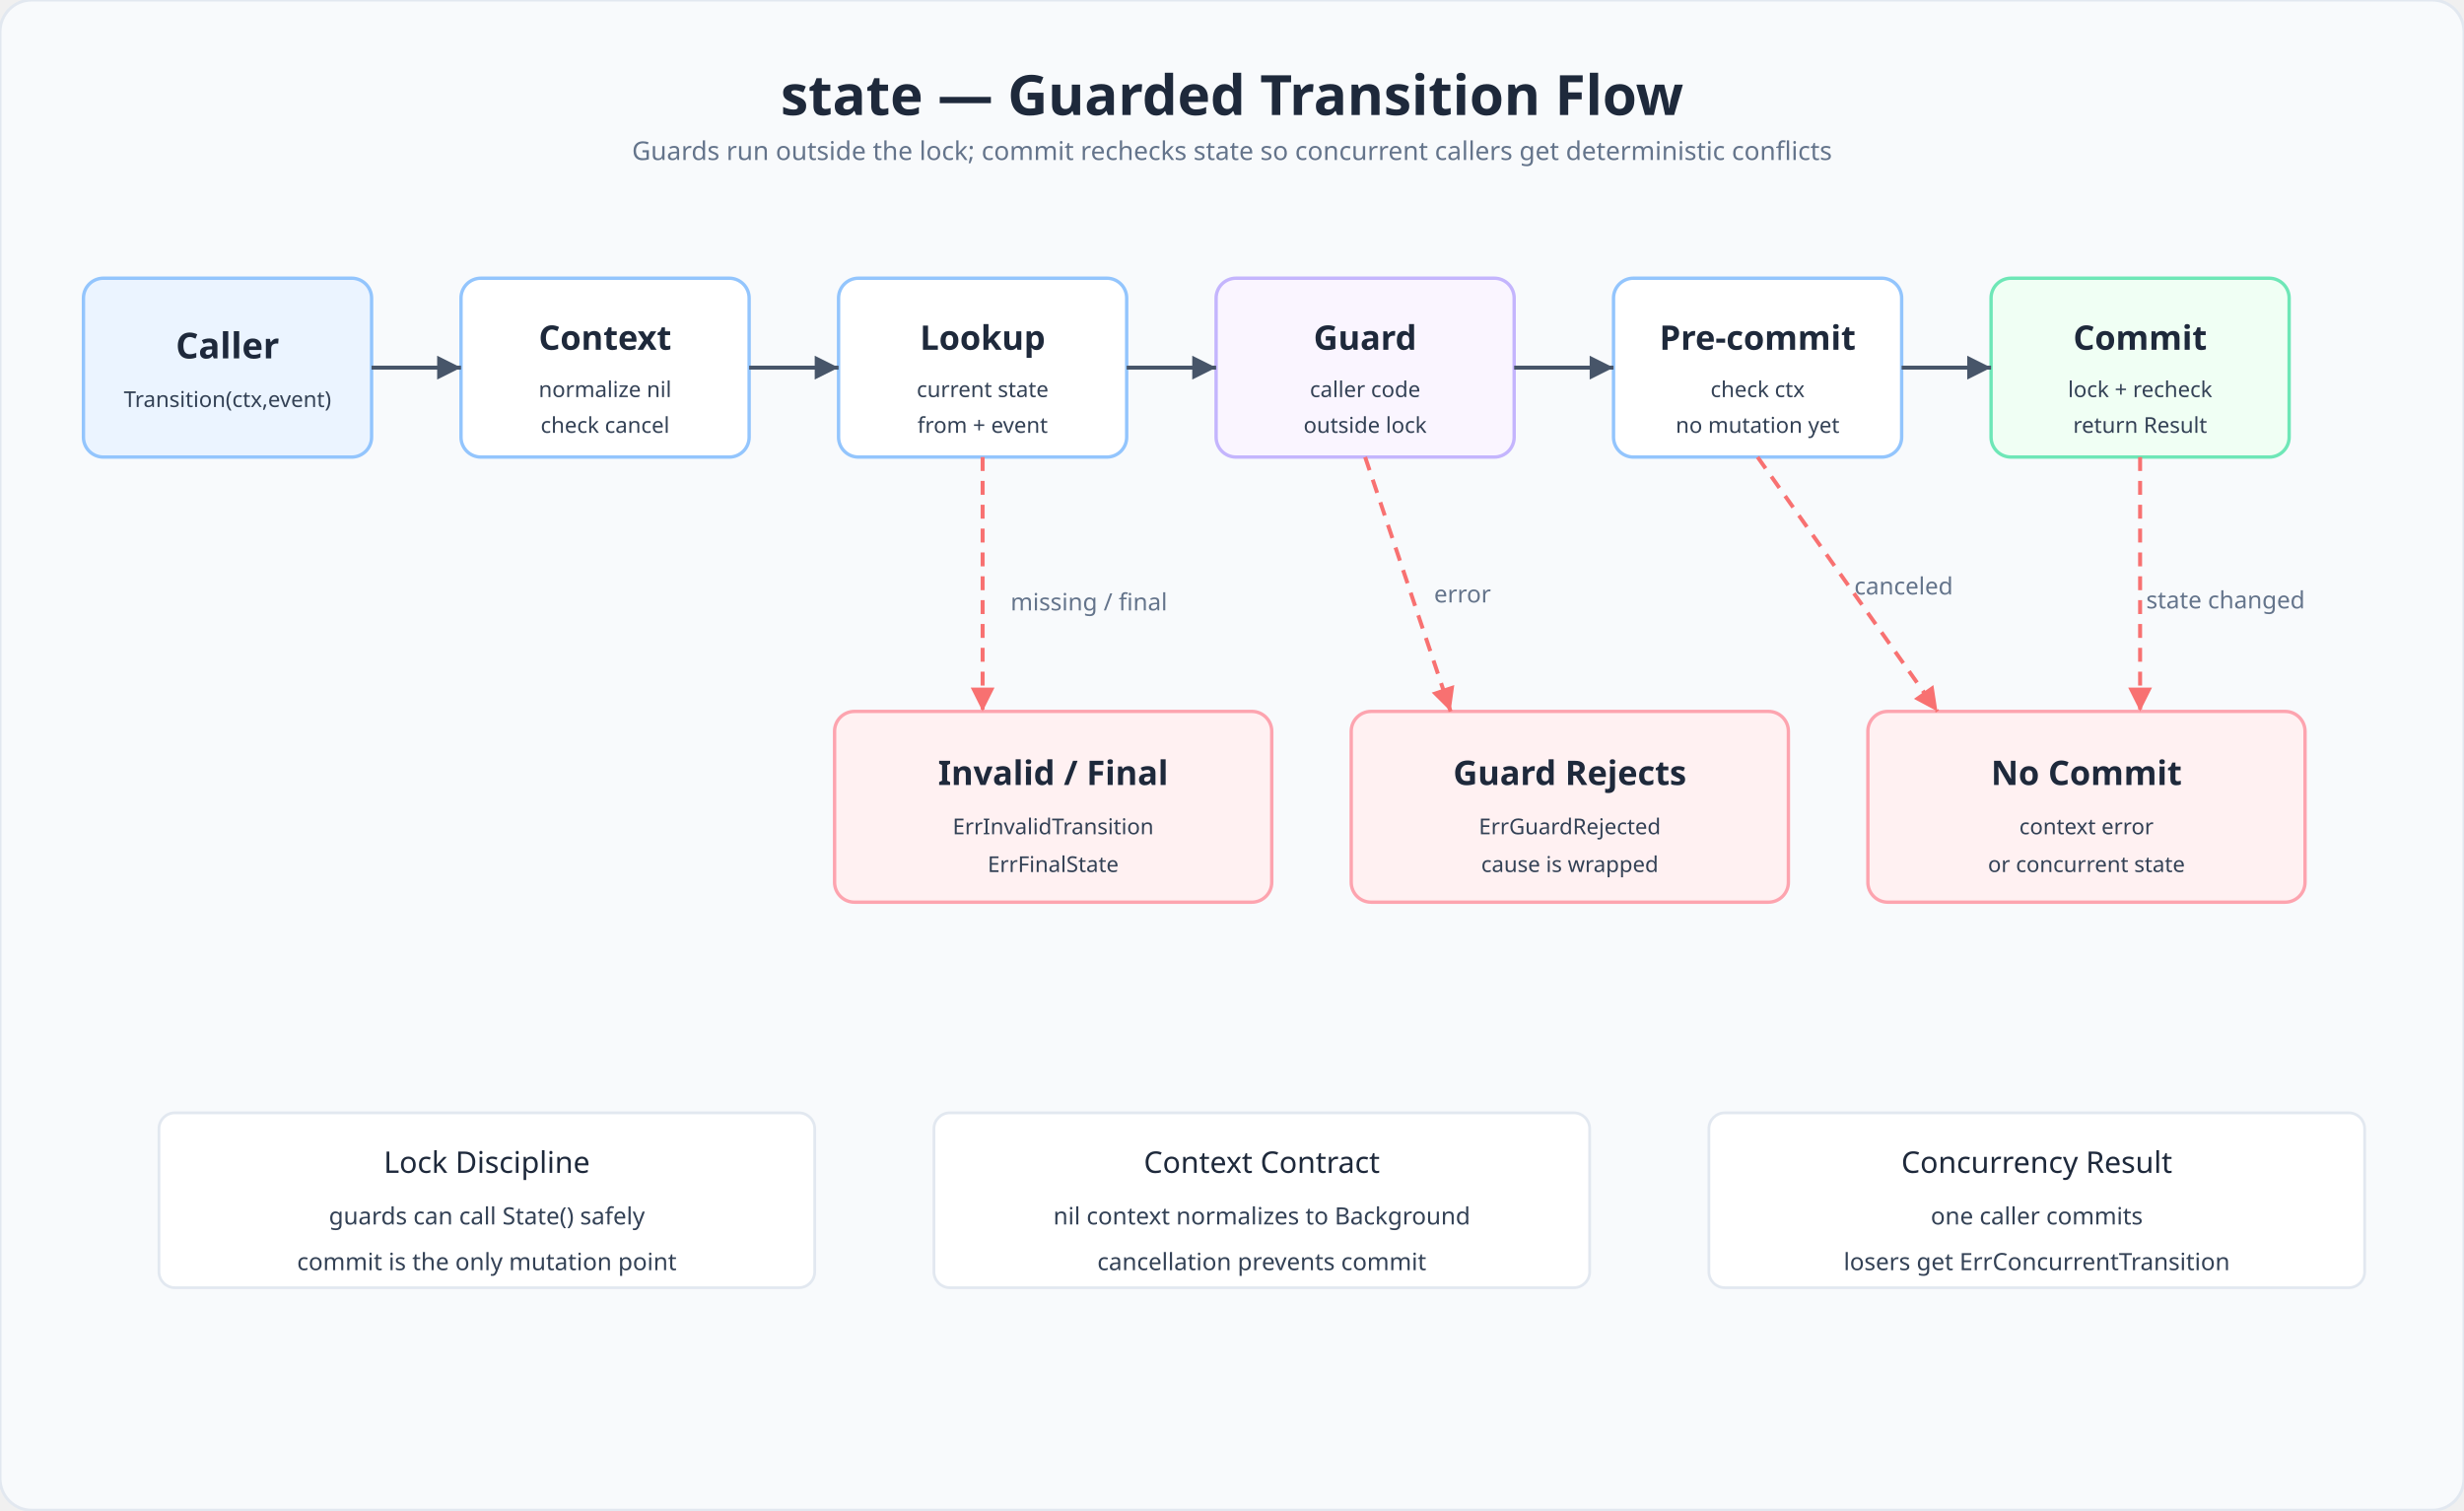
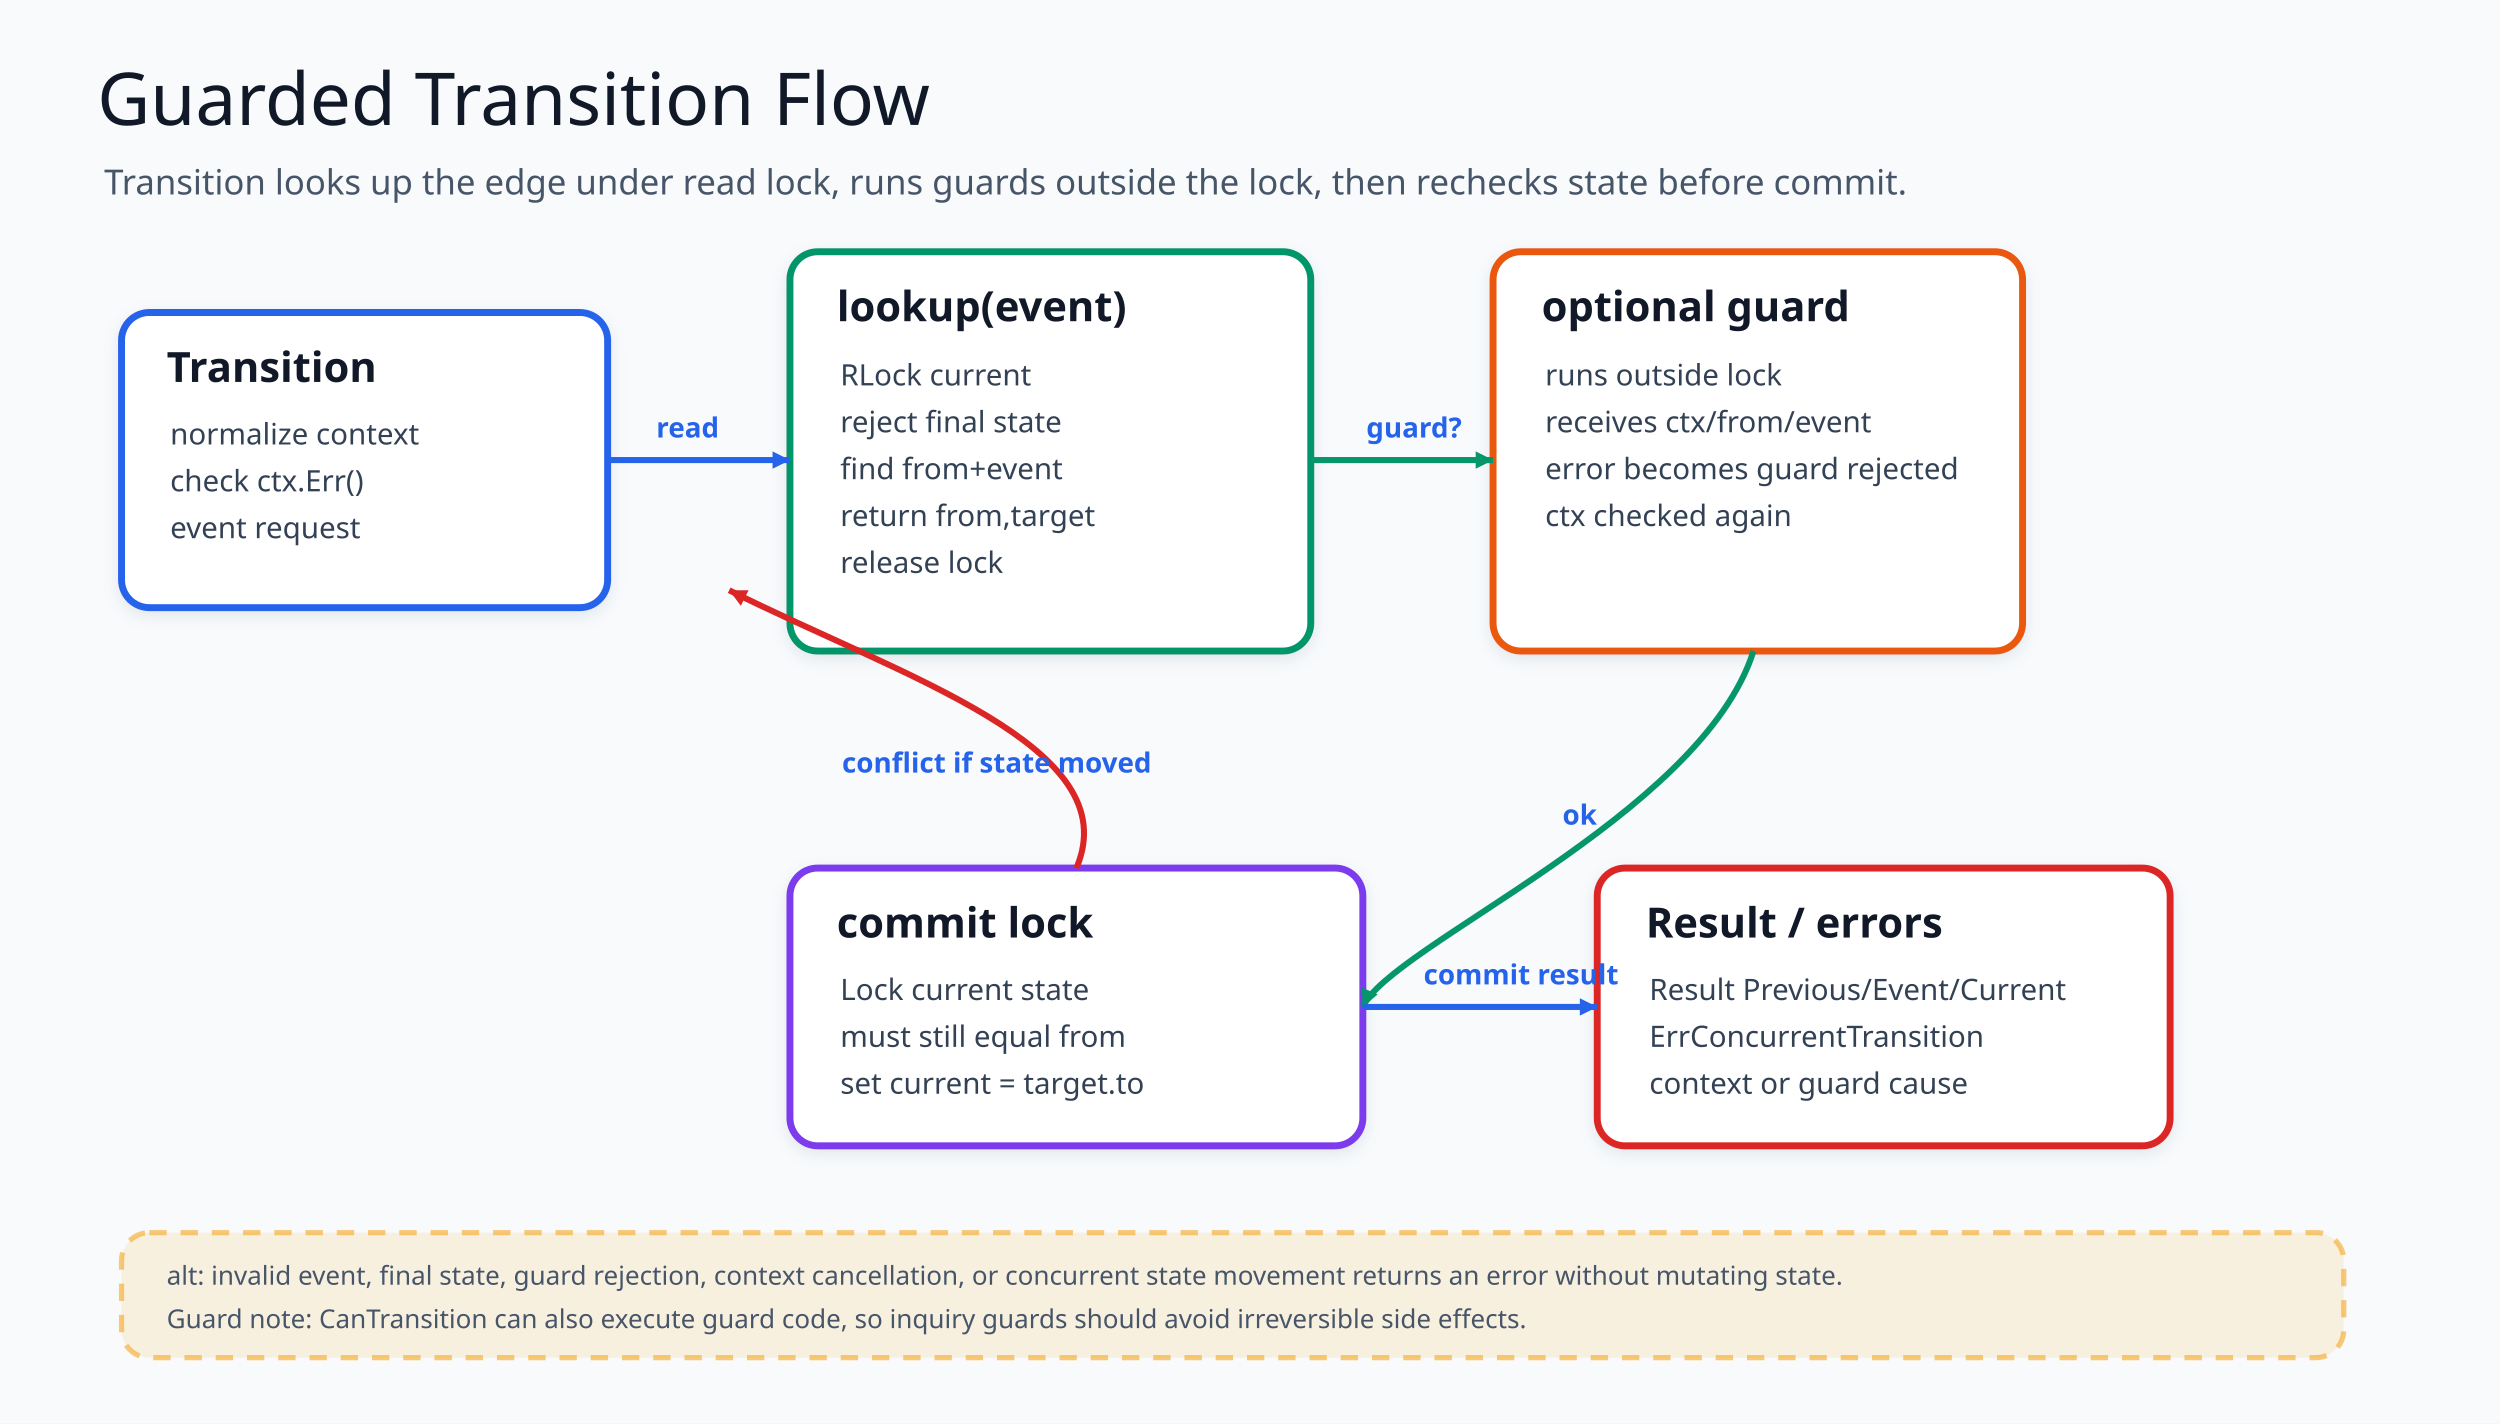
- <svg xmlns="http://www.w3.org/2000/svg" width="1240" height="760" viewBox="0 0 1240 760">
+ <svg xmlns="http://www.w3.org/2000/svg" width="1440" height="820" viewBox="0 0 1440 820">
  <defs>
-     <style>
-       @font-face { font-family: 'Architects Daughter'; src: url('/Users/debop/Library/Fonts/ArchitectsDaughter-Regular.ttf'); }
-       @font-face { font-family: 'Comic Mono'; src: url('/Users/debop/Library/Fonts/ComicMono.ttf'); font-weight: normal; }
-       @font-face { font-family: 'Comic Mono'; src: url('/Users/debop/Library/Fonts/ComicMono-Bold.ttf'); font-weight: bold; }
-     </style>
-     <marker id="arrowhead" markerWidth="8" markerHeight="8" refX="7" refY="4" orient="auto">
-       <path d="M 1 1 L 7 4 L 1 7 Z" fill="#475569" />
+     <marker id="arrow" markerWidth="12" markerHeight="10" refX="10" refY="5" orient="auto" markerUnits="userSpaceOnUse">
+       <path d="M0,0 L10,5 L0,10 z" fill="#2563eb" />
    </marker>
-     <marker id="arrowhead-error" markerWidth="8" markerHeight="8" refX="7" refY="4" orient="auto">
-       <path d="M 1 1 L 7 4 L 1 7 Z" fill="#F87171" />
+     <marker id="arrow-green" markerWidth="12" markerHeight="10" refX="10" refY="5" orient="auto" markerUnits="userSpaceOnUse">
+       <path d="M0,0 L10,5 L0,10 z" fill="#059669" />
    </marker>
+     <marker id="arrow-red" markerWidth="12" markerHeight="10" refX="10" refY="5" orient="auto" markerUnits="userSpaceOnUse">
+       <path d="M0,0 L10,5 L0,10 z" fill="#dc2626" />
+     </marker>
+     <filter id="shadow" x="-10%" y="-10%" width="120%" height="125%">
+       <feDropShadow dx="0" dy="3" stdDeviation="4" flood-color="#94a3b8" flood-opacity=".22" />
+     </filter>
  </defs>
-   <rect x="0" y="0" width="1240" height="760" fill="#F8FAFC" stroke="#E2E8F0" stroke-width="1.5" rx="16" />
-   <text x="620" y="48" font-family="Architects Daughter" font-size="28" fill="#1E293B" font-weight="bold" text-anchor="middle" dominant-baseline="middle">state — Guarded Transition Flow</text>
-   <text x="620" y="76" font-family="Comic Mono" font-size="13" fill="#64748B" text-anchor="middle" dominant-baseline="middle">Guards run outside the lock; commit rechecks state so concurrent callers get deterministic conflicts</text>
-   <rect x="42" y="140" width="145" height="90" fill="#EBF4FF" stroke="#93C5FD" stroke-width="1.7" rx="10" />
-   <text x="114.5" y="174" font-family="Architects Daughter" font-size="18" fill="#1E293B" font-weight="bold" text-anchor="middle" dominant-baseline="middle">Caller</text>
-   <text x="114.5" y="201" font-family="Comic Mono" font-size="11" fill="#334155" text-anchor="middle" dominant-baseline="middle">Transition(ctx,event)</text>
-   <rect x="232" y="140" width="145" height="90" fill="white" stroke="#93C5FD" stroke-width="1.7" rx="10" />
-   <text x="304.5" y="170" font-family="Architects Daughter" font-size="17" fill="#1E293B" font-weight="bold" text-anchor="middle" dominant-baseline="middle">Context</text>
-   <text x="304.5" y="196" font-family="Comic Mono" font-size="11" fill="#334155" text-anchor="middle" dominant-baseline="middle">normalize nil</text>
-   <text x="304.5" y="214" font-family="Comic Mono" font-size="11" fill="#334155" text-anchor="middle" dominant-baseline="middle">check cancel</text>
-   <rect x="422" y="140" width="145" height="90" fill="white" stroke="#93C5FD" stroke-width="1.7" rx="10" />
-   <text x="494.5" y="170" font-family="Architects Daughter" font-size="17" fill="#1E293B" font-weight="bold" text-anchor="middle" dominant-baseline="middle">Lookup</text>
-   <text x="494.5" y="196" font-family="Comic Mono" font-size="11" fill="#334155" text-anchor="middle" dominant-baseline="middle">current state</text>
-   <text x="494.5" y="214" font-family="Comic Mono" font-size="11" fill="#334155" text-anchor="middle" dominant-baseline="middle">from + event</text>
-   <rect x="612" y="140" width="150" height="90" fill="#FAF5FF" stroke="#C4B5FD" stroke-width="1.7" rx="10" />
-   <text x="687" y="170" font-family="Architects Daughter" font-size="17" fill="#1E293B" font-weight="bold" text-anchor="middle" dominant-baseline="middle">Guard</text>
-   <text x="687" y="196" font-family="Comic Mono" font-size="11" fill="#334155" text-anchor="middle" dominant-baseline="middle">caller code</text>
-   <text x="687" y="214" font-family="Comic Mono" font-size="11" fill="#334155" text-anchor="middle" dominant-baseline="middle">outside lock</text>
-   <rect x="812" y="140" width="145" height="90" fill="white" stroke="#93C5FD" stroke-width="1.7" rx="10" />
-   <text x="884.5" y="170" font-family="Architects Daughter" font-size="17" fill="#1E293B" font-weight="bold" text-anchor="middle" dominant-baseline="middle">Pre-commit</text>
-   <text x="884.5" y="196" font-family="Comic Mono" font-size="11" fill="#334155" text-anchor="middle" dominant-baseline="middle">check ctx</text>
-   <text x="884.5" y="214" font-family="Comic Mono" font-size="11" fill="#334155" text-anchor="middle" dominant-baseline="middle">no mutation yet</text>
-   <rect x="1002" y="140" width="150" height="90" fill="#F0FFF4" stroke="#6EE7B7" stroke-width="1.7" rx="10" />
-   <text x="1077" y="170" font-family="Architects Daughter" font-size="17" fill="#1E293B" font-weight="bold" text-anchor="middle" dominant-baseline="middle">Commit</text>
-   <text x="1077" y="196" font-family="Comic Mono" font-size="11" fill="#334155" text-anchor="middle" dominant-baseline="middle">lock + recheck</text>
-   <text x="1077" y="214" font-family="Comic Mono" font-size="11" fill="#334155" text-anchor="middle" dominant-baseline="middle">return Result</text>
-   <path d="M 187 185 L 232 185" fill="none" stroke="#475569" stroke-width="2" marker-end="url(#arrowhead)" />
-   <path d="M 377 185 L 422 185" fill="none" stroke="#475569" stroke-width="2" marker-end="url(#arrowhead)" />
-   <path d="M 567 185 L 612 185" fill="none" stroke="#475569" stroke-width="2" marker-end="url(#arrowhead)" />
-   <path d="M 762 185 L 812 185" fill="none" stroke="#475569" stroke-width="2" marker-end="url(#arrowhead)" />
-   <path d="M 957 185 L 1002 185" fill="none" stroke="#475569" stroke-width="2" marker-end="url(#arrowhead)" />
-   <rect x="420" y="358" width="220" height="96" fill="#FFF1F2" stroke="#FDA4AF" stroke-width="1.7" rx="10" />
-   <text x="530" y="389" font-family="Architects Daughter" font-size="17" fill="#1E293B" font-weight="bold" text-anchor="middle" dominant-baseline="middle">Invalid / Final</text>
-   <text x="530" y="416" font-family="Comic Mono" font-size="11" fill="#334155" text-anchor="middle" dominant-baseline="middle">ErrInvalidTransition</text>
-   <text x="530" y="435" font-family="Comic Mono" font-size="11" fill="#334155" text-anchor="middle" dominant-baseline="middle">ErrFinalState</text>
-   <rect x="680" y="358" width="220" height="96" fill="#FFF1F2" stroke="#FDA4AF" stroke-width="1.7" rx="10" />
-   <text x="790" y="389" font-family="Architects Daughter" font-size="17" fill="#1E293B" font-weight="bold" text-anchor="middle" dominant-baseline="middle">Guard Rejects</text>
-   <text x="790" y="416" font-family="Comic Mono" font-size="11" fill="#334155" text-anchor="middle" dominant-baseline="middle">ErrGuardRejected</text>
-   <text x="790" y="435" font-family="Comic Mono" font-size="11" fill="#334155" text-anchor="middle" dominant-baseline="middle">cause is wrapped</text>
-   <rect x="940" y="358" width="220" height="96" fill="#FFF1F2" stroke="#FDA4AF" stroke-width="1.7" rx="10" />
-   <text x="1050" y="389" font-family="Architects Daughter" font-size="17" fill="#1E293B" font-weight="bold" text-anchor="middle" dominant-baseline="middle">No Commit</text>
-   <text x="1050" y="416" font-family="Comic Mono" font-size="11" fill="#334155" text-anchor="middle" dominant-baseline="middle">context error</text>
-   <text x="1050" y="435" font-family="Comic Mono" font-size="11" fill="#334155" text-anchor="middle" dominant-baseline="middle">or concurrent state</text>
-   <path d="M 494.5 230 L 494.5 358" fill="none" stroke="#F87171" stroke-width="2" stroke-dasharray="7,5" marker-end="url(#arrowhead-error)" />
-   <text x="548" y="303" font-family="Comic Mono" font-size="12" fill="#64748B" text-anchor="middle" dominant-baseline="middle">missing / final</text>
-   <path d="M 687 230 L 730 358" fill="none" stroke="#F87171" stroke-width="2" stroke-dasharray="7,5" marker-end="url(#arrowhead-error)" />
-   <text x="736" y="299" font-family="Comic Mono" font-size="12" fill="#64748B" text-anchor="middle" dominant-baseline="middle">error</text>
-   <path d="M 884.5 230 L 975 358" fill="none" stroke="#F87171" stroke-width="2" stroke-dasharray="7,5" marker-end="url(#arrowhead-error)" />
-   <text x="958" y="295" font-family="Comic Mono" font-size="12" fill="#64748B" text-anchor="middle" dominant-baseline="middle">canceled</text>
-   <path d="M 1077 230 L 1077 358" fill="none" stroke="#F87171" stroke-width="2" stroke-dasharray="7,5" marker-end="url(#arrowhead-error)" />
-   <text x="1120" y="302" font-family="Comic Mono" font-size="12" fill="#64748B" text-anchor="middle" dominant-baseline="middle">state changed</text>
-   <rect x="80" y="560" width="330" height="88" fill="white" stroke="#E2E8F0" stroke-width="1.4" rx="8" />
-   <text x="245" y="585" font-family="Architects Daughter" font-size="15" fill="#1E293B" text-anchor="middle" dominant-baseline="middle">Lock Discipline</text>
-   <text x="245" y="612" font-family="Comic Mono" font-size="12" fill="#334155" text-anchor="middle" dominant-baseline="middle">guards can call State() safely</text>
-   <text x="245" y="635" font-family="Comic Mono" font-size="12" fill="#334155" text-anchor="middle" dominant-baseline="middle">commit is the only mutation point</text>
-   <rect x="470" y="560" width="330" height="88" fill="white" stroke="#E2E8F0" stroke-width="1.4" rx="8" />
-   <text x="635" y="585" font-family="Architects Daughter" font-size="15" fill="#1E293B" text-anchor="middle" dominant-baseline="middle">Context Contract</text>
-   <text x="635" y="612" font-family="Comic Mono" font-size="12" fill="#334155" text-anchor="middle" dominant-baseline="middle">nil context normalizes to Background</text>
-   <text x="635" y="635" font-family="Comic Mono" font-size="12" fill="#334155" text-anchor="middle" dominant-baseline="middle">cancellation prevents commit</text>
-   <rect x="860" y="560" width="330" height="88" fill="white" stroke="#E2E8F0" stroke-width="1.4" rx="8" />
-   <text x="1025" y="585" font-family="Architects Daughter" font-size="15" fill="#1E293B" text-anchor="middle" dominant-baseline="middle">Concurrency Result</text>
-   <text x="1025" y="612" font-family="Comic Mono" font-size="12" fill="#334155" text-anchor="middle" dominant-baseline="middle">one caller commits</text>
-   <text x="1025" y="635" font-family="Comic Mono" font-size="12" fill="#334155" text-anchor="middle" dominant-baseline="middle">losers get ErrConcurrentTransition</text>
+   <style>
+   @font-face{font-family:'Architects Daughter';src:local('Architects Daughter');}
+   @font-face{font-family:'Comic Mono';src:local('Comic Mono');}
+   .bg{fill:#f8fafc}.title{font:42px 'Architects Daughter';fill:#111827}.sub{font:20px 'Comic Mono';fill:#475569}.card-title{font:24px 'Comic Mono';font-weight:700;fill:#111827}.body{font:17px 'Comic Mono';fill:#334155}.small{font:15px 'Comic Mono';fill:#475569}.label{font:16px 'Comic Mono';fill:#2563eb;font-weight:700}.line{stroke:#2563eb;stroke-width:3.5;fill:none;marker-end:url(#arrow)}.line-green{stroke:#059669;stroke-width:3.5;fill:none;marker-end:url(#arrow-green)}.line-red{stroke:#dc2626;stroke-width:3.5;fill:none;marker-end:url(#arrow-red)}.dash{stroke:#64748b;stroke-width:3;stroke-dasharray:9 8;fill:none;marker-end:url(#arrow)}.card{fill:#fff;stroke-width:4}.alt{fill:#f59e0b;fill-opacity:.12;stroke:#f59e0b;stroke-opacity:.55;stroke-dasharray:10 8;stroke-width:3}
+ </style>
+   <rect class="bg" width="1440" height="820" />
+   <text class="title" x="56" y="72">Guarded Transition Flow</text>
+   <text class="sub" x="60" y="112">Transition looks up the edge under read lock, runs guards outside the lock, then rechecks state before commit.</text>
+   <rect class="card" x="70" y="180" width="280" height="170" rx="16" fill="#eff6ff" stroke="#2563eb" filter="url(#shadow)" />
+   <text class="card-title" x="96" y="220">Transition</text>
+   <text class="body" x="98" y="256">normalize context</text>
+   <text class="body" x="98" y="283">check ctx.Err()</text>
+   <text class="body" x="98" y="310">event request</text>
+   <rect class="card" x="455" y="145" width="300" height="230" rx="16" fill="#ecfdf5" stroke="#059669" filter="url(#shadow)" />
+   <text class="card-title" x="482" y="185">lookup(event)</text>
+   <text class="body" x="484" y="222">RLock current</text>
+   <text class="body" x="484" y="249">reject final state</text>
+   <text class="body" x="484" y="276">find from+event</text>
+   <text class="body" x="484" y="303">return from,target</text>
+   <text class="body" x="484" y="330">release lock</text>
+   <rect class="card" x="860" y="145" width="305" height="230" rx="16" fill="#fff7ed" stroke="#ea580c" filter="url(#shadow)" />
+   <text class="card-title" x="888" y="185">optional guard</text>
+   <text class="body" x="890" y="222">runs outside lock</text>
+   <text class="body" x="890" y="249">receives ctx/from/event</text>
+   <text class="body" x="890" y="276">error becomes guard rejected</text>
+   <text class="body" x="890" y="303">ctx checked again</text>
+   <rect class="card" x="455" y="500" width="330" height="160" rx="16" fill="#f5f3ff" stroke="#7c3aed" filter="url(#shadow)" />
+   <text class="card-title" x="482" y="540">commit lock</text>
+   <text class="body" x="484" y="576">Lock current state</text>
+   <text class="body" x="484" y="603">must still equal from</text>
+   <text class="body" x="484" y="630">set current = target.to</text>
+   <rect class="card" x="920" y="500" width="330" height="160" rx="16" fill="#fef2f2" stroke="#dc2626" filter="url(#shadow)" />
+   <text class="card-title" x="948" y="540">Result / errors</text>
+   <text class="body" x="950" y="576">Result Previous/Event/Current</text>
+   <text class="body" x="950" y="603">ErrConcurrentTransition</text>
+   <text class="body" x="950" y="630">context or guard cause</text>
+   <path class="line" d="M350 265 L455 265" />
+   <text class="label" x="378" y="252">read</text>
+   <path class="line-green" d="M755 265 L860 265" />
+   <text class="label" x="787" y="252">guard?</text>
+   <path class="line-green" d="M1010 375 C980 470 800 545 785 580" />
+   <text class="label" x="900" y="475">ok</text>
+   <path class="line" d="M785 580 L920 580" />
+   <text class="label" x="820" y="567">commit result</text>
+   <path class="line-red" d="M620 500 C650 430 520 390 420 340" />
+   <text class="label" x="485" y="445">conflict if state moved</text>
+   <rect class="alt" x="70" y="710" width="1280" height="72" rx="16" />
+   <text class="small" x="96" y="740">alt: invalid event, final state, guard rejection, context cancellation, or concurrent state movement returns an error without mutating state.</text>
+   <text class="small" x="96" y="765">Guard note: CanTransition can also execute guard code, so inquiry guards should avoid irreversible side effects.</text>
</svg>
